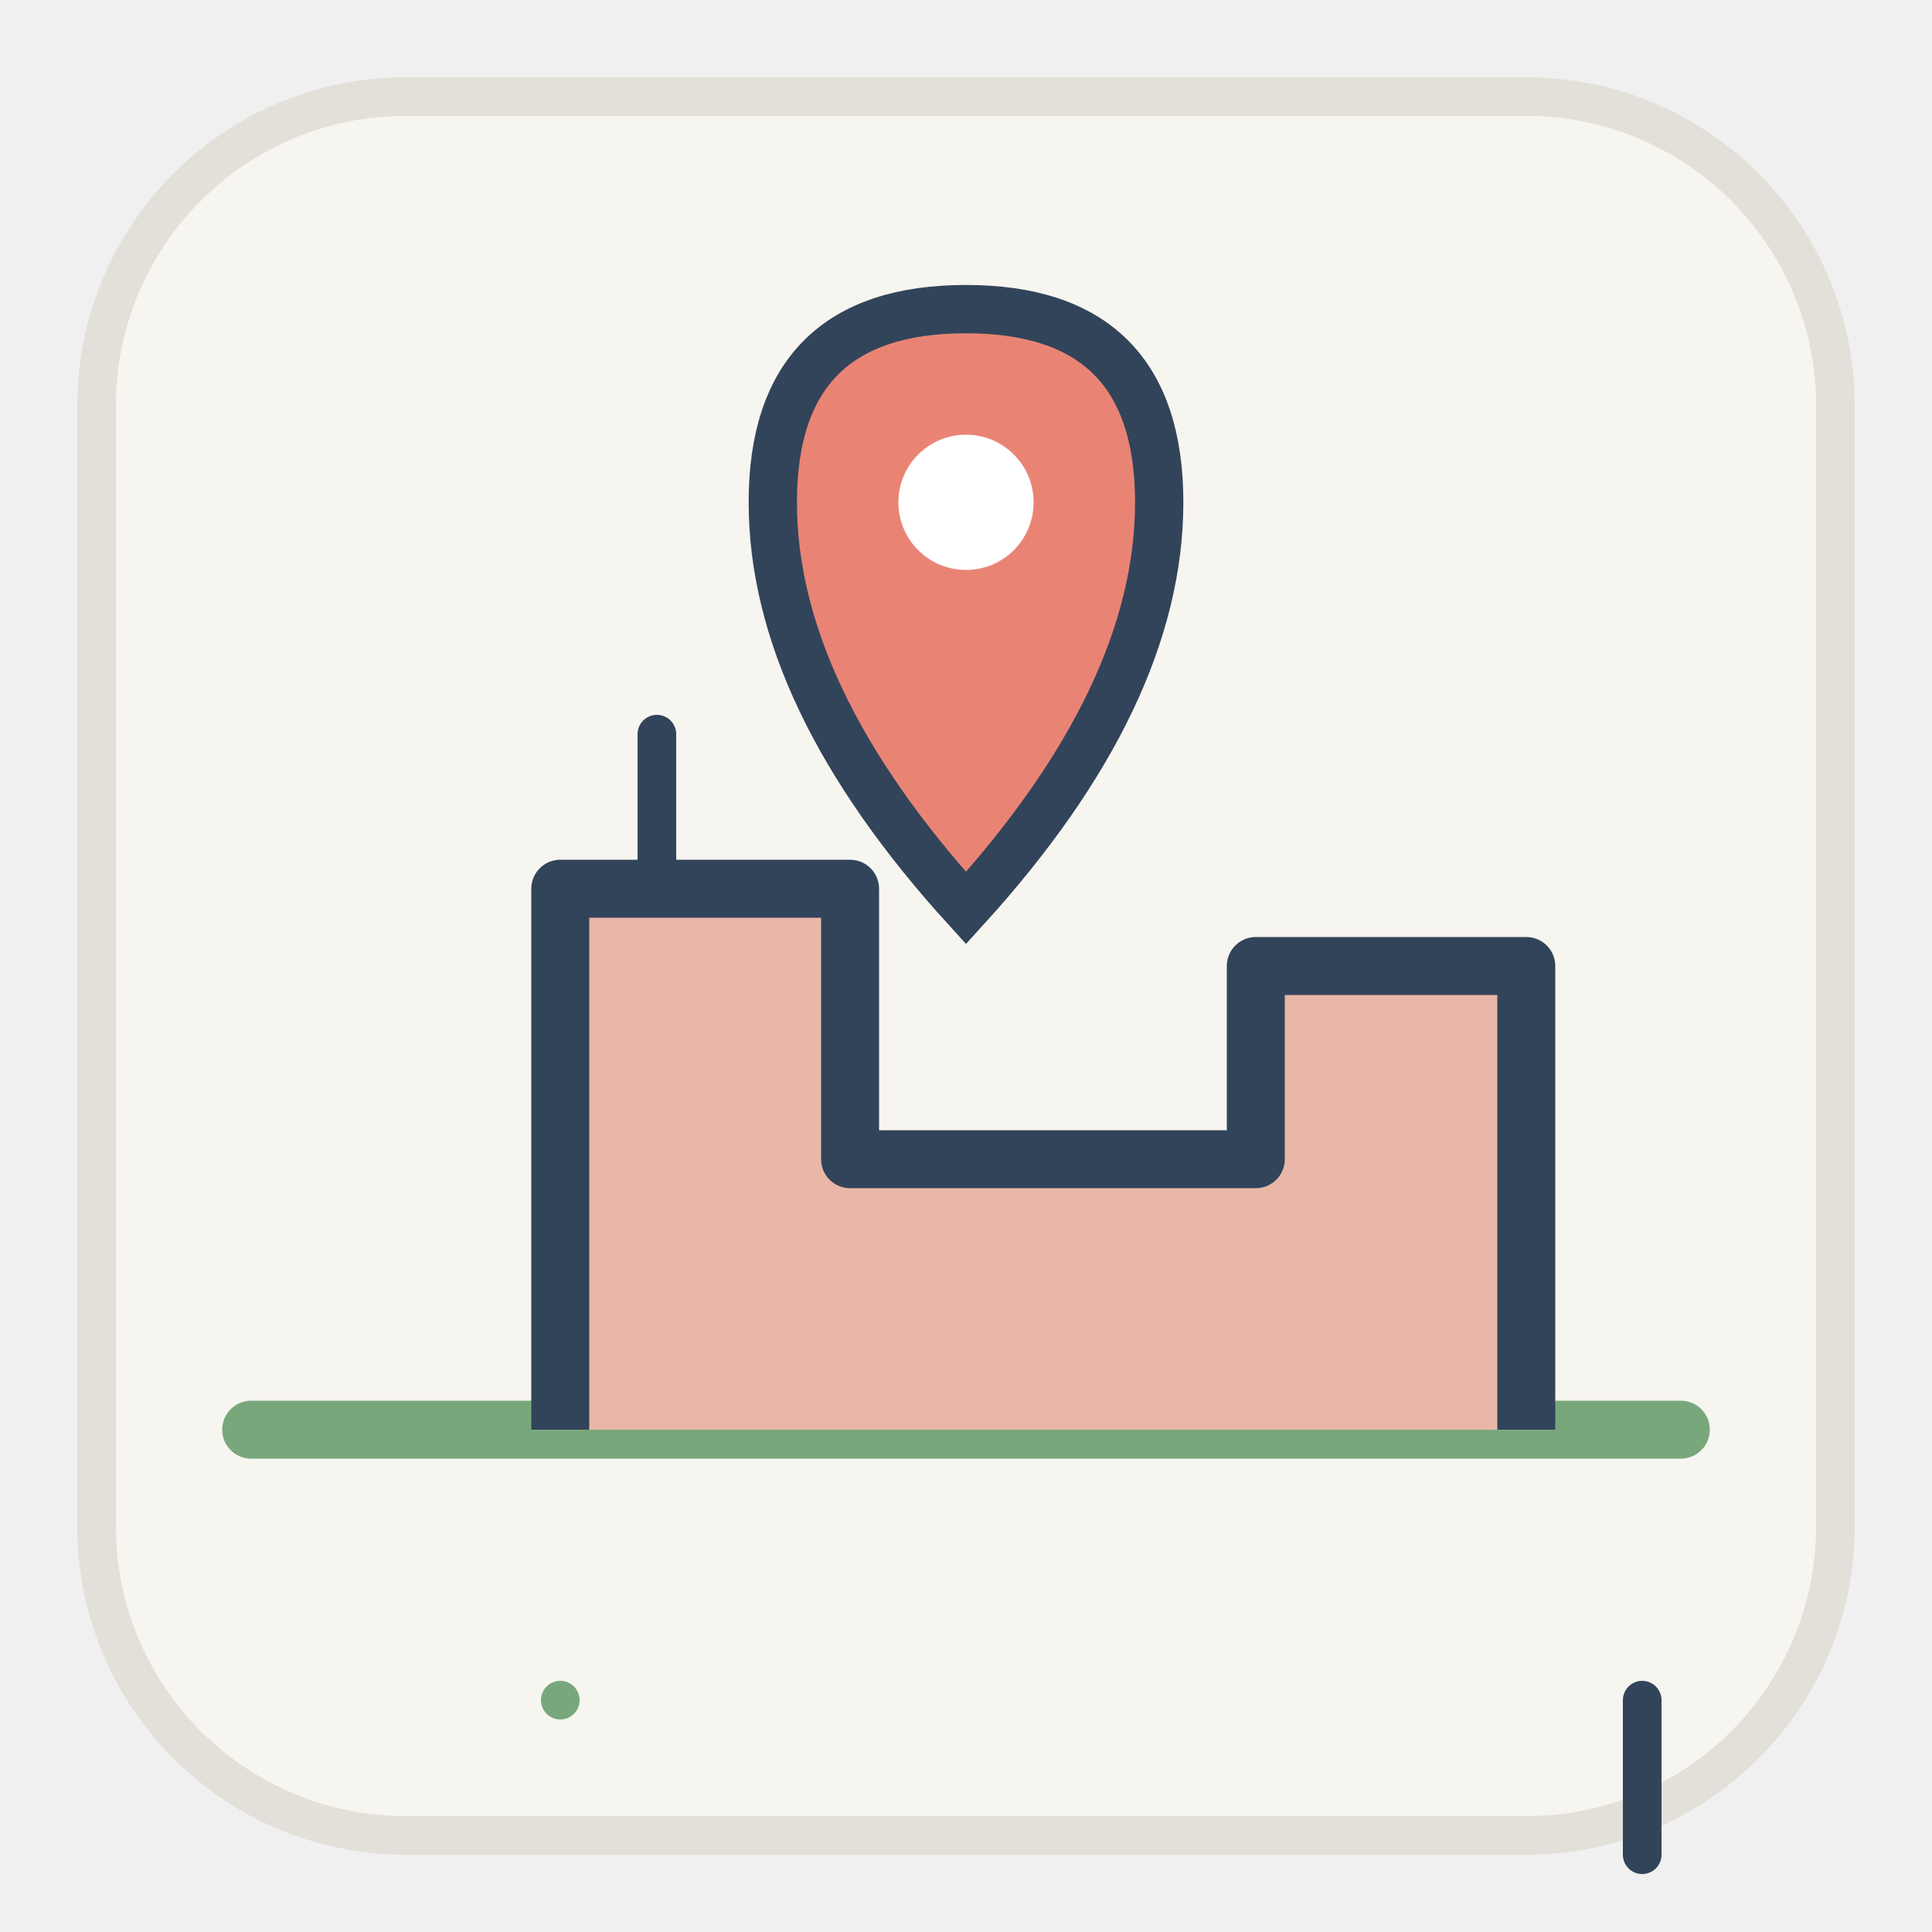
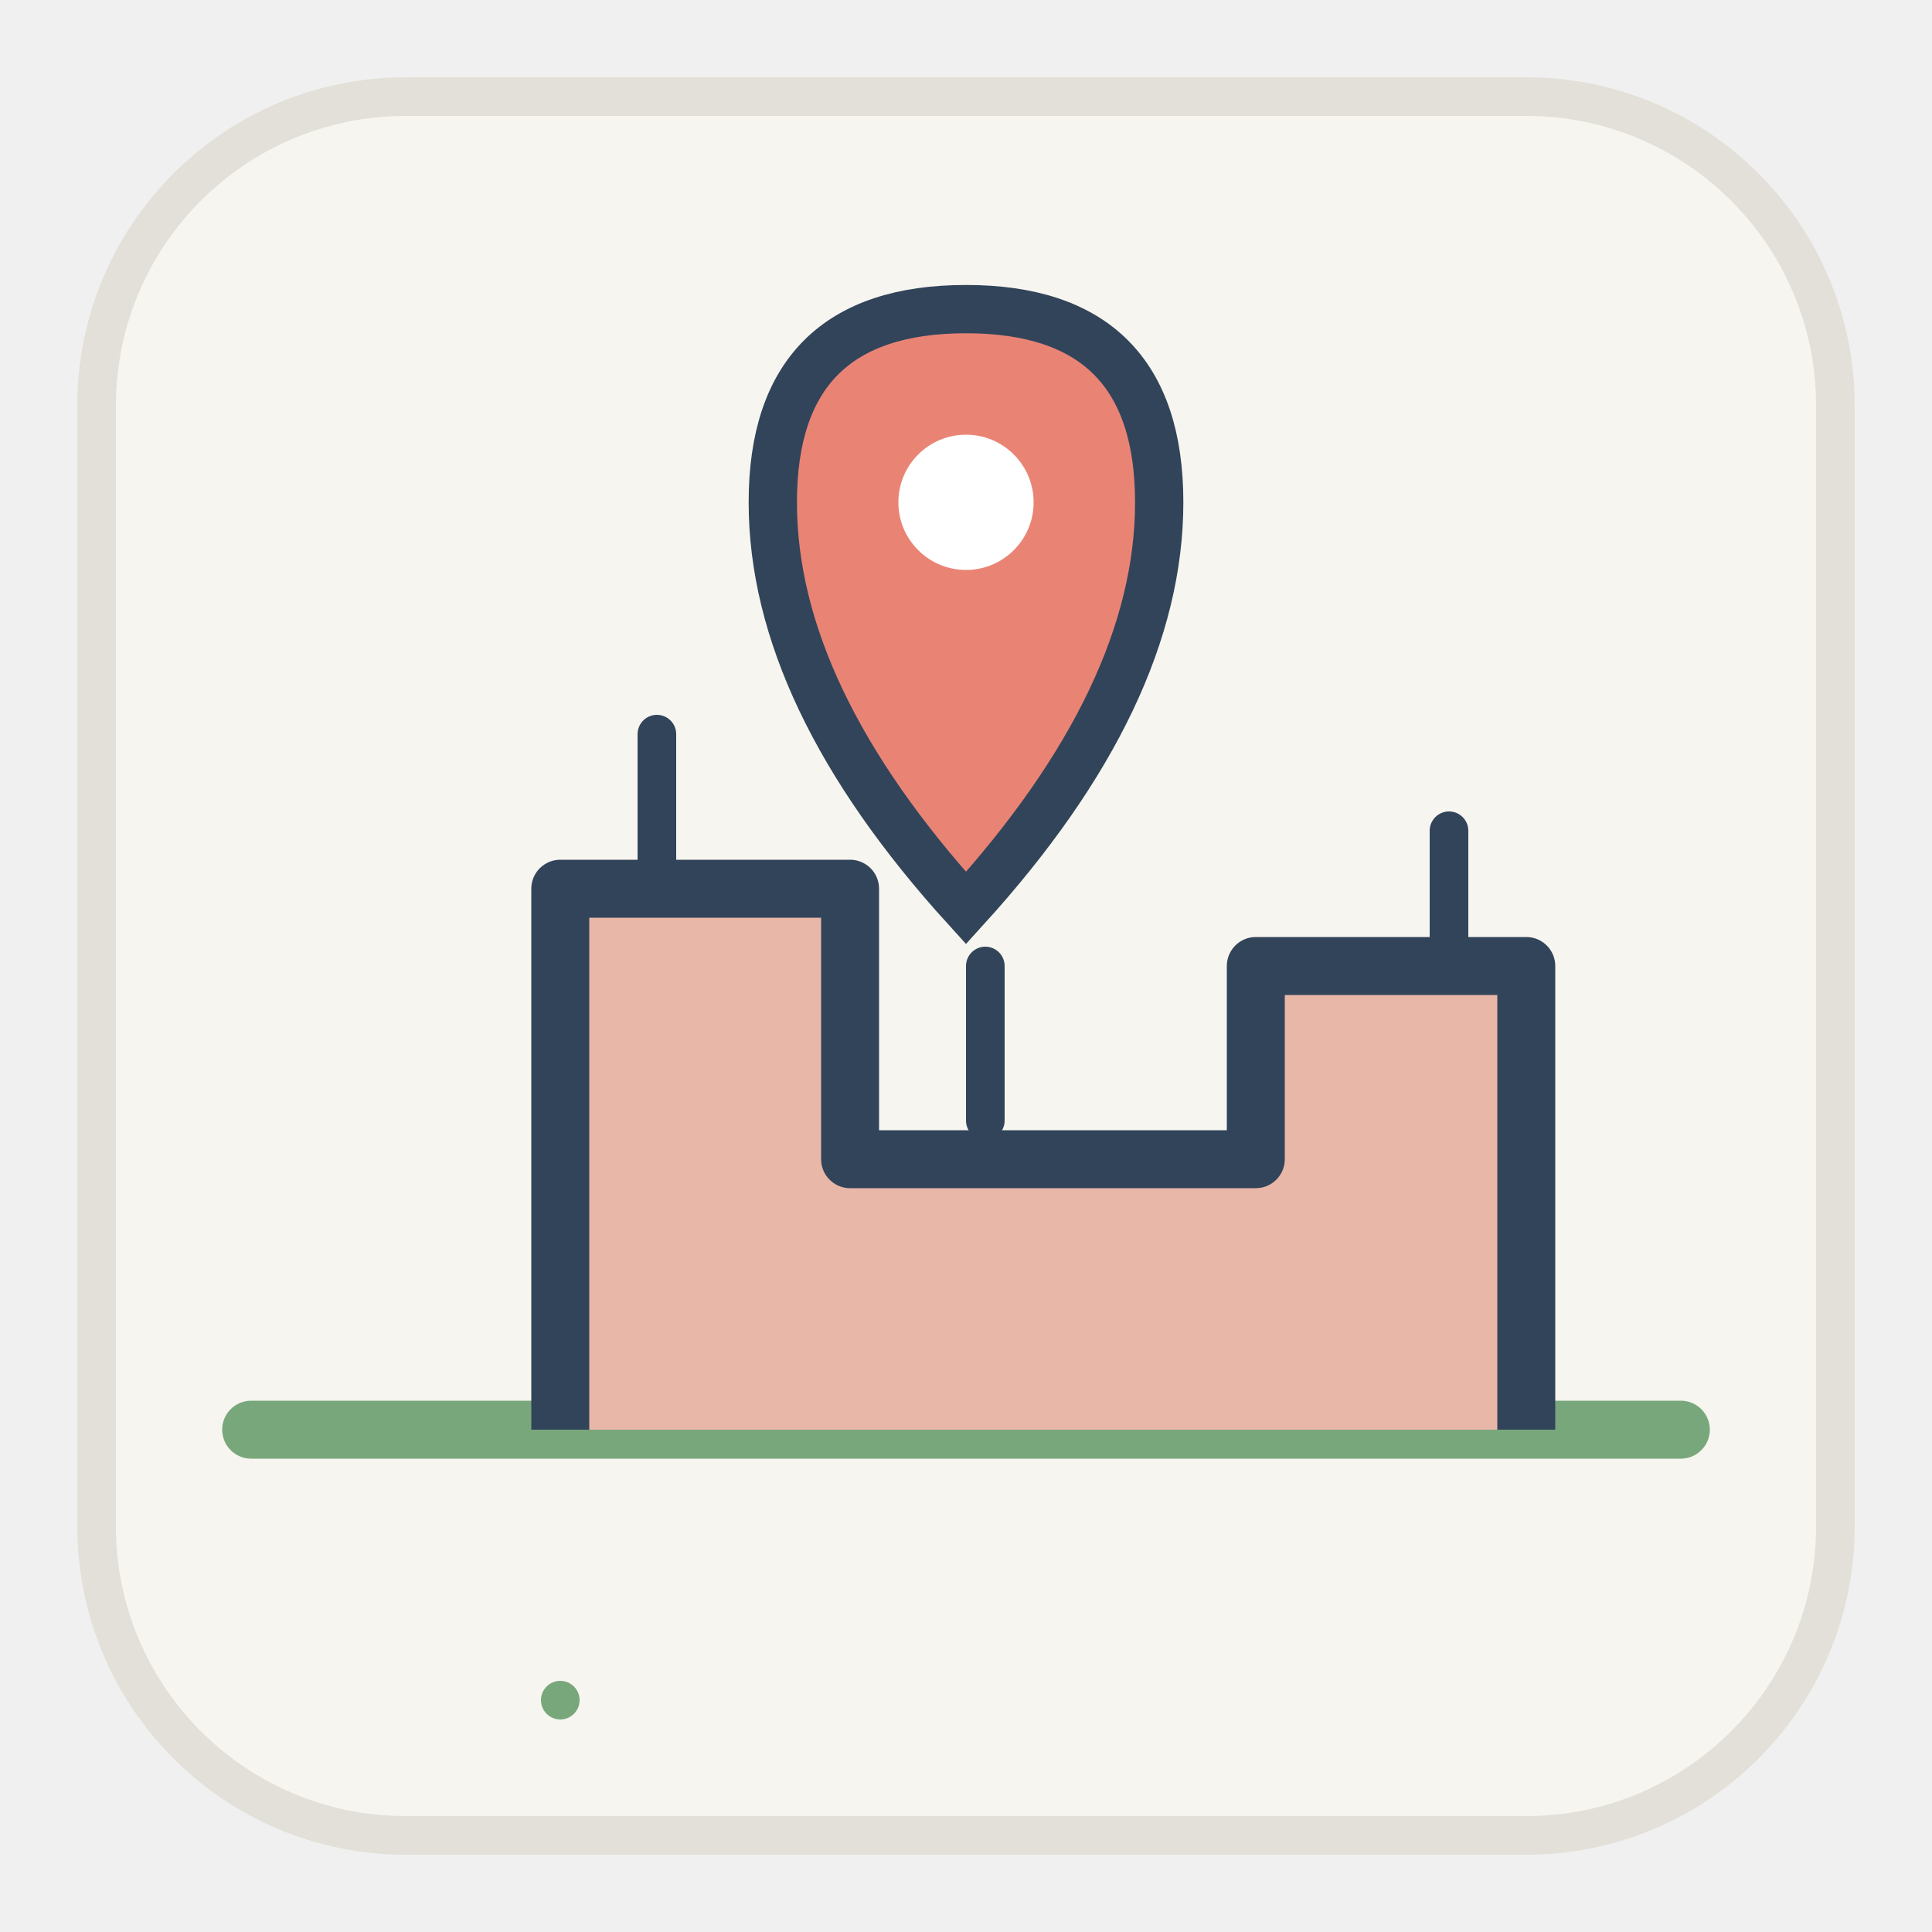
<svg xmlns="http://www.w3.org/2000/svg" viewBox="0 0 100 100">
  <rect x="5" y="5" width="90" height="90" rx="16" fill="#F7F5EF" stroke="#E2E0D8" stroke-width="2" />
  <circle cx="29" cy="88" r="1" fill="#79A77C" />
  <path d="M13 74h74" stroke="#79A77C" stroke-width="3" stroke-linecap="round" />
  <path d="M29 74V46h15v14h21V50h14v24" fill="#E9B7A7" stroke="#32445A" stroke-width="3" stroke-linejoin="round" />
-   <path d="M34 45v-7m51 58v-8m75 49v-6" stroke="#32445A" stroke-width="2" stroke-linecap="round" />
+   <path d="M34 45v-7M51 58v-8M75 49v-6" stroke="#32445A" stroke-width="2" stroke-linecap="round" />
  <path d="M50 16q10 0 10 10 0 10-10 21-10-11-10-21 0-10 10-10z" fill="#E98475" stroke="#32445A" stroke-width="2.5" />
  <circle cx="50" cy="26" r="3.5" fill="#FFF" />
</svg>
